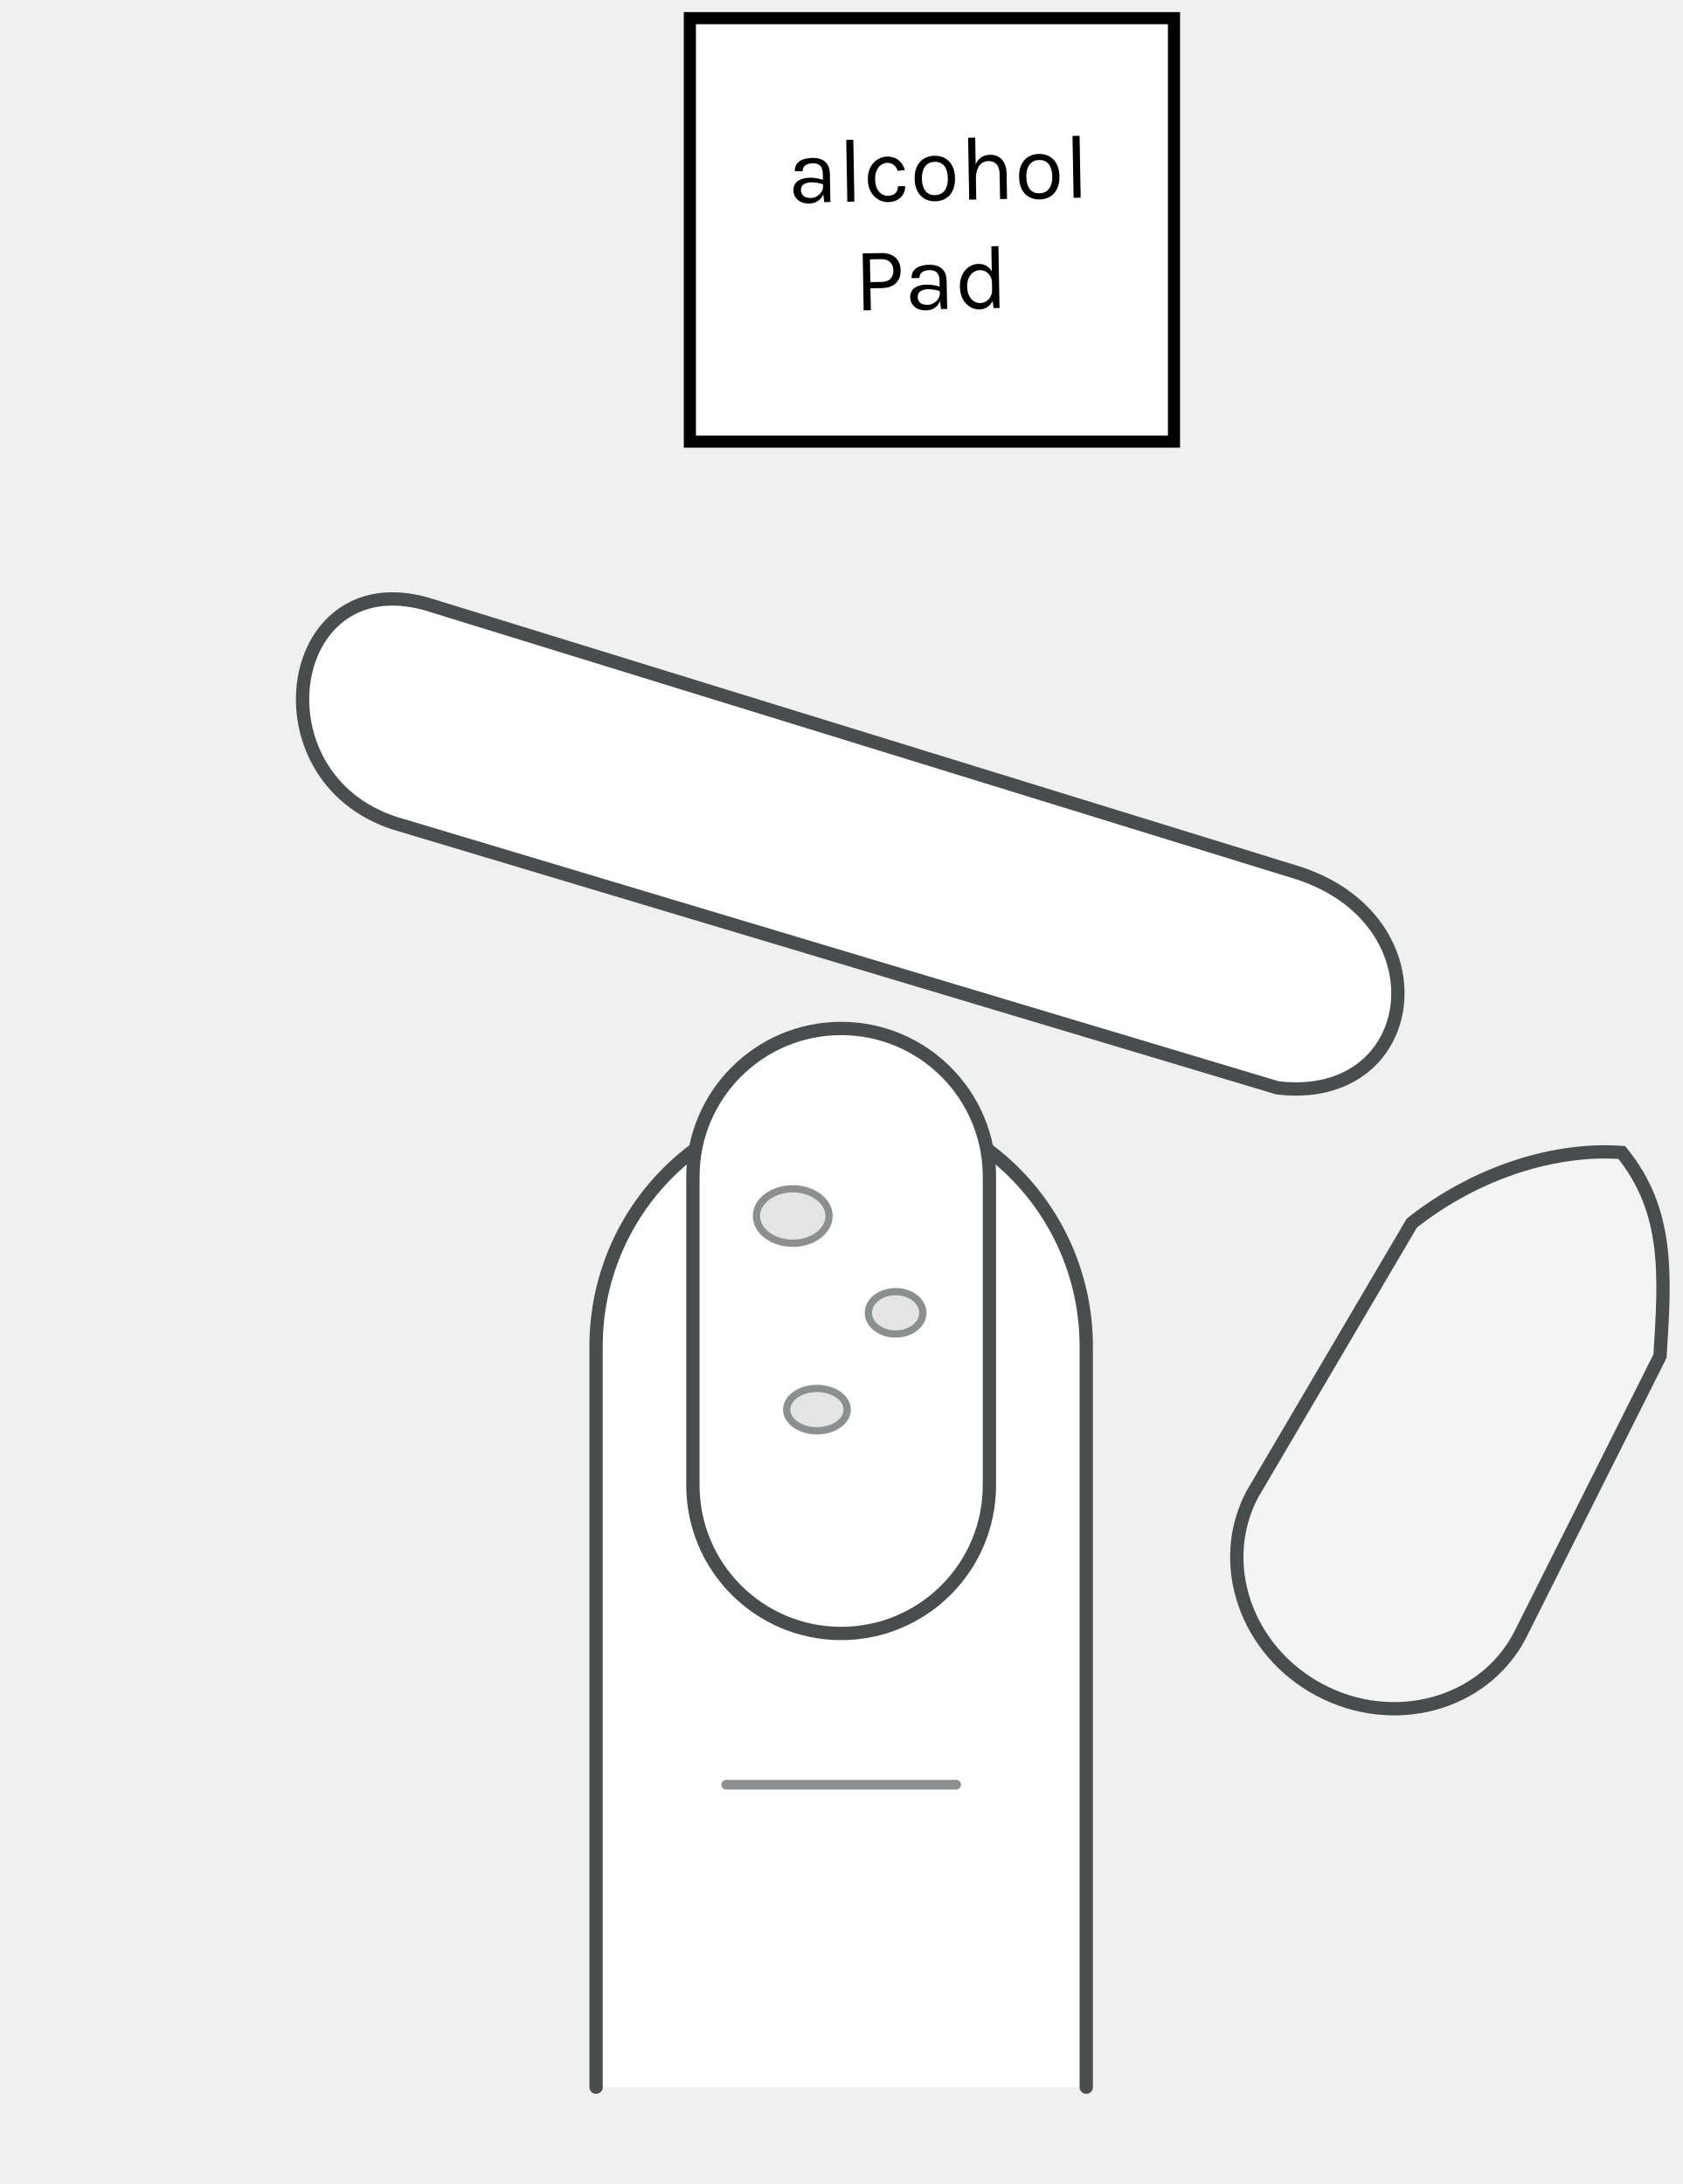
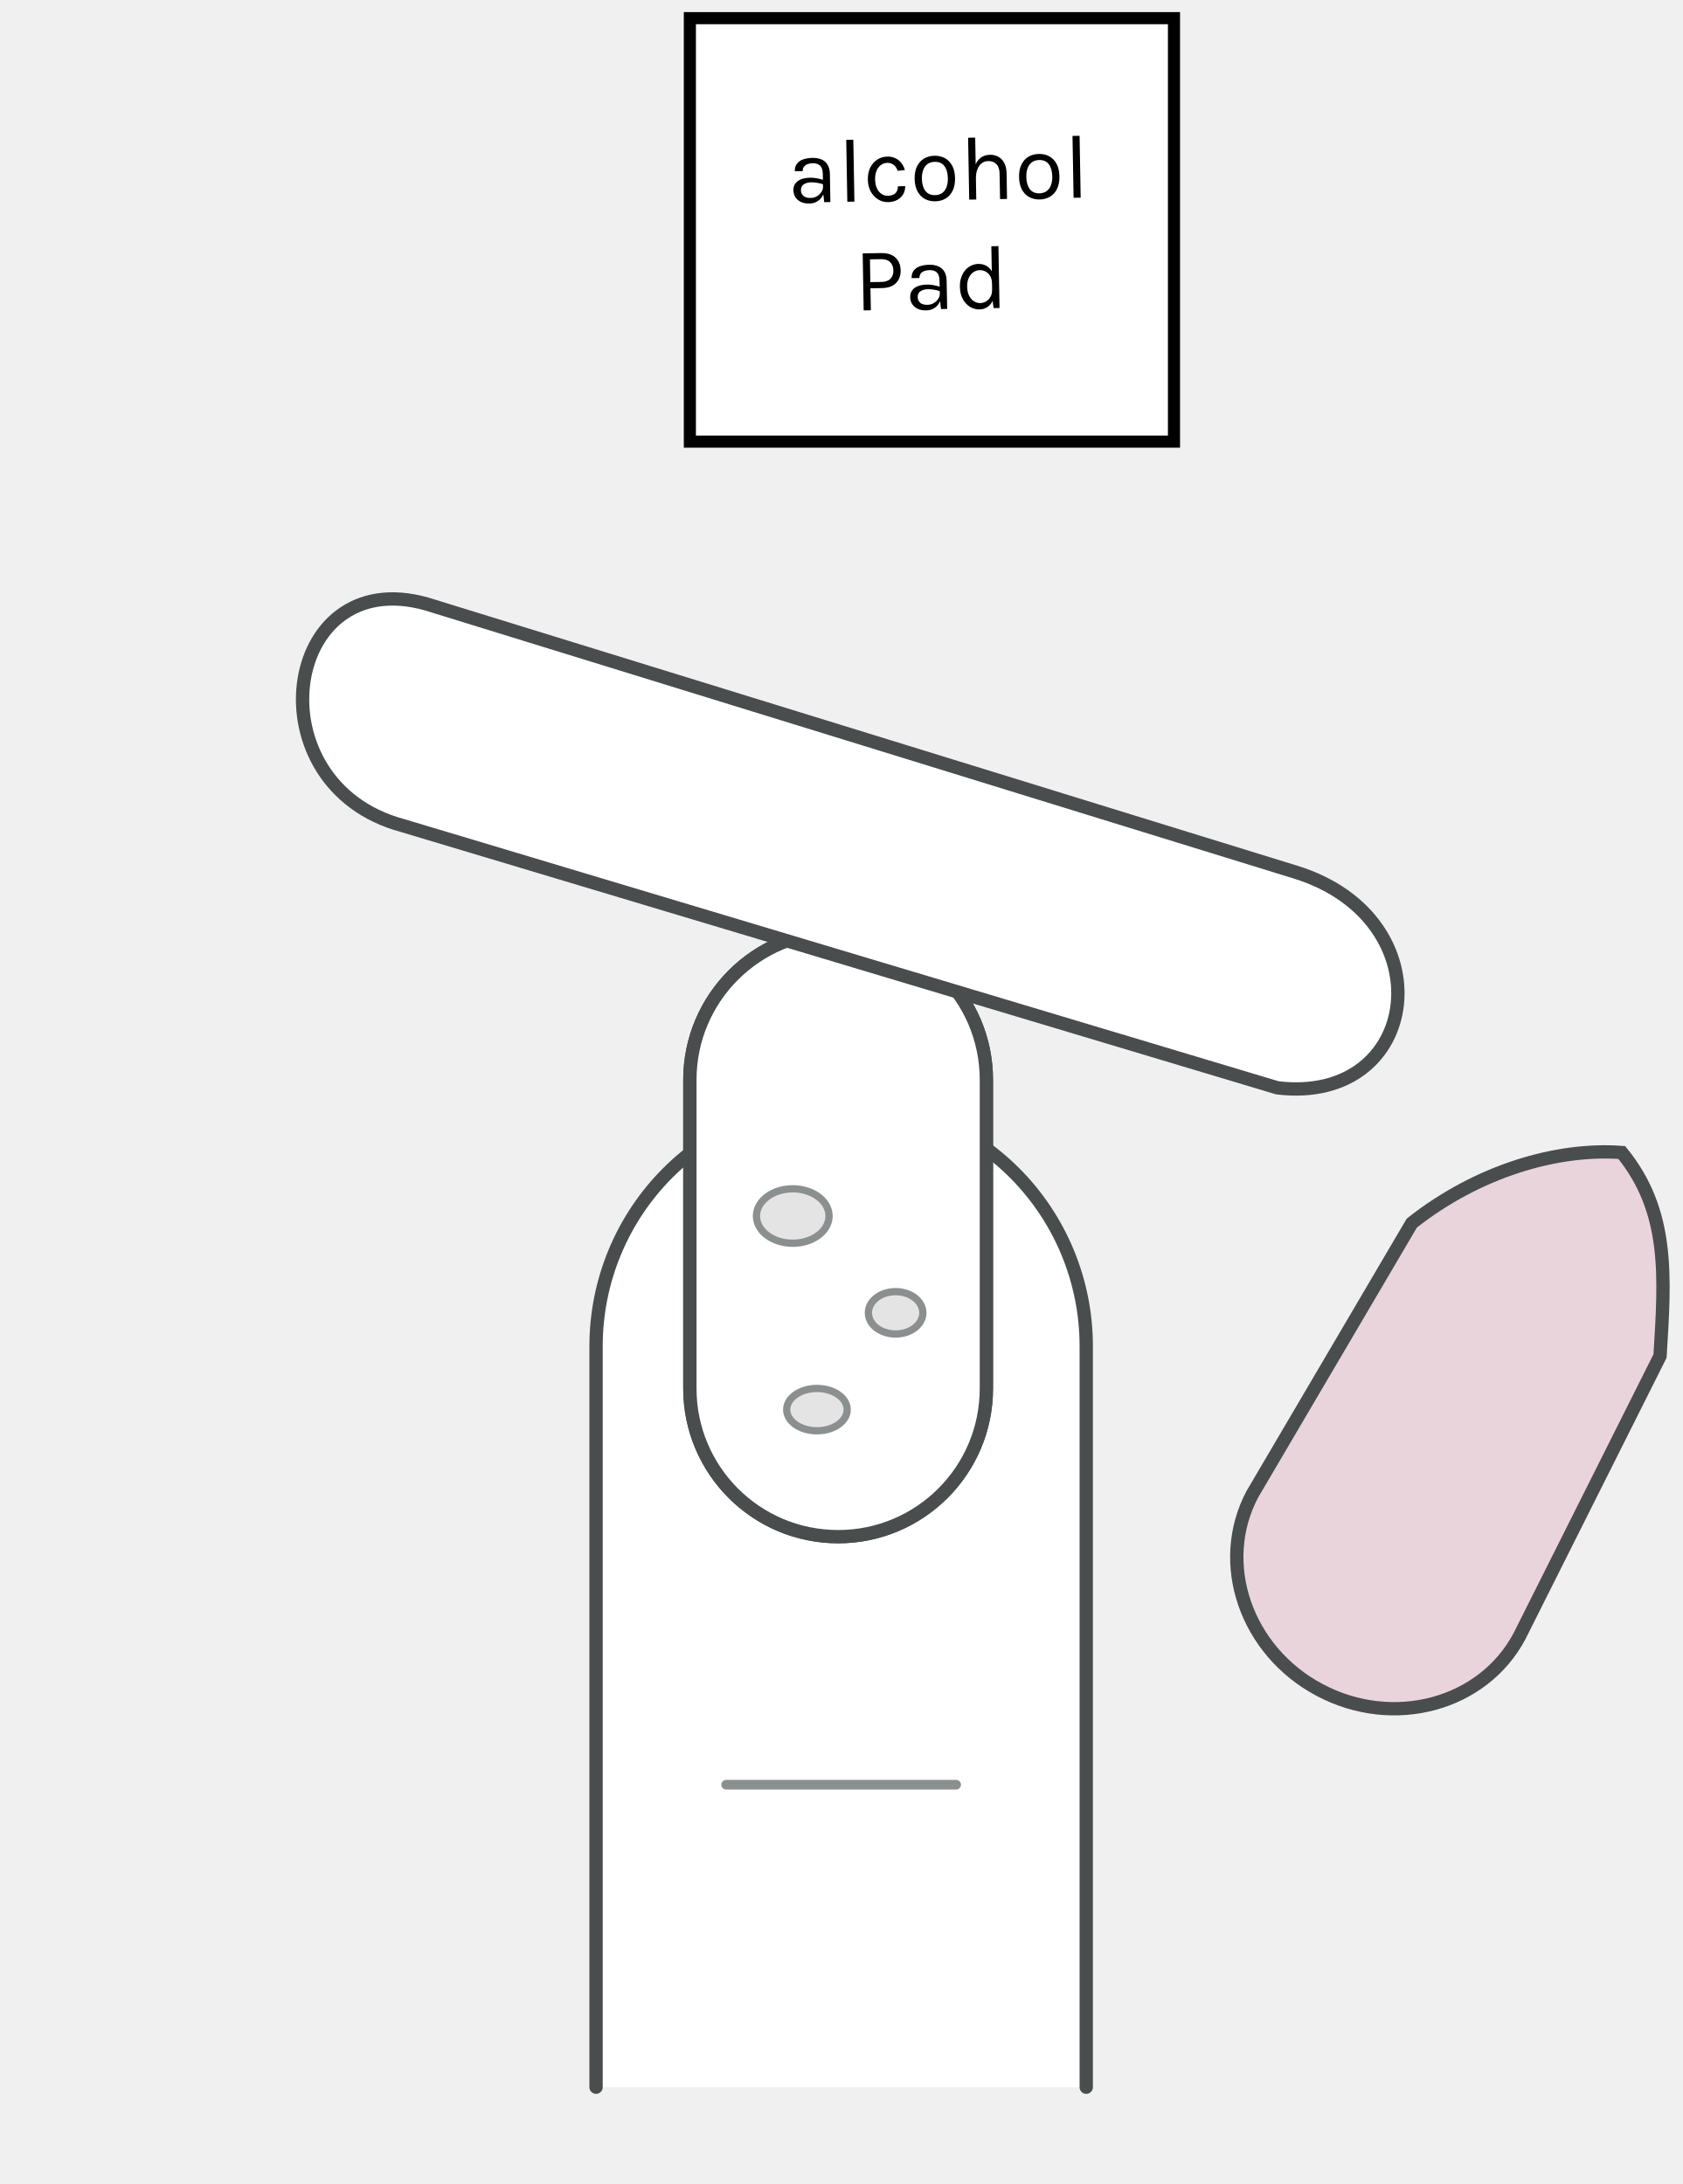
<svg xmlns="http://www.w3.org/2000/svg" width="278.00" height="361" viewBox="1291.00 35 278.00 361" fill="none">
  <path d="M1389.5 380V257.5C1389.5 246.759 1393.77 236.457 1401.36 228.862C1408.96 221.267 1419.26 217 1430 217C1440.74 217 1451.04 221.267 1458.64 228.862C1466.23 236.457 1470.5 246.759 1470.5 257.5V380" fill="white" stroke-width="2.2" stroke-linecap="round" stroke="#4A4D4D" />
  <path d="M1411 330H1449" stroke-width="1.6" stroke-linecap="round" stroke="#8C8F8F" />
-   <path d="M1454.5 229.5C1454.5 215.969 1443.53 205 1430 205C1416.47 205 1405.5 215.969 1405.5 229.5V280.5C1405.5 294.031 1416.47 305 1430 305C1443.53 305 1454.5 294.031 1454.5 280.5V229.5Z" fill="white" stroke-width="2.2" stroke="#4A4D4D" />
+   <path d="M1454 213.5C1454 199.969 1443.03 189 1429.5 189C1415.97 189 1405 199.969 1405 213.5V264.5C1405 278.031 1415.97 289 1429.5 289C1443.03 289 1454 278.031 1454 264.5V213.5Z" fill="white" stroke-width="2.2" stroke="#4A4D4D" />
+   <path d="M1454 213.5C1454 199.969 1443.03 189 1429.5 189C1415.97 189 1405 199.969 1405 213.5V264.5C1405 278.031 1415.97 289 1429.5 289C1443.03 289 1454 278.031 1454 264.5V213.5Z" fill="white" stroke-width="2.2" stroke="#4A4D4D" />
  <path d="M1422 240.5C1425.31 240.5 1428 238.485 1428 236C1428 233.515 1425.31 231.5 1422 231.5C1418.69 231.5 1416 233.515 1416 236C1416 238.485 1418.69 240.5 1422 240.5Z" fill="#E4E4E4" stroke-width="1.2" stroke="#8C8F8F" />
  <path d="M1439 255.5C1441.49 255.5 1443.5 253.933 1443.5 252C1443.5 250.067 1441.49 248.5 1439 248.5C1436.51 248.5 1434.5 250.067 1434.5 252C1434.5 253.933 1436.51 255.5 1439 255.5Z" fill="#E4E4E4" stroke-width="1.2" stroke="#8C8F8F" />
  <path d="M1426 271.5C1428.76 271.5 1431 269.933 1431 268C1431 266.067 1428.76 264.5 1426 264.5C1423.24 264.5 1421 266.067 1421 268C1421 269.933 1423.24 271.5 1426 271.5Z" fill="#E4E4E4" stroke-width="1.2" stroke="#8C8F8F" />
-   <path d="M1565.32 259.141C1566.14 245.849 1566.9 235.253 1559 225.5C1548.34 224.715 1535.29 228.496 1524.3 237.167L1497.96 281.966C1491.9 293.361 1496.87 307.853 1509.06 314.336C1521.25 320.818 1536.05 316.835 1542.1 305.44L1565.32 259.141Z" fill="#F4F4F4" stroke-width="2.2" stroke="#4A4D4D" />
+   <path d="M1565.32 259.141C1566.14 245.849 1566.9 235.253 1559 225.5C1548.34 224.715 1535.29 228.496 1524.3 237.167L1497.96 281.966C1491.9 293.361 1496.87 307.853 1509.06 314.336C1521.25 320.818 1536.05 316.835 1542.1 305.44L1565.32 259.141Z" fill="#EAD4DB" stroke-width="2.2" stroke="#4A4D4D" />
  <path d="M1361.47 134.825L1505.08 179.154C1530.01 186.863 1526.02 217.7 1502.09 214.809L1357.48 171.445C1332.55 164.699 1337.54 128.08 1361.47 134.825Z" fill="white" stroke-width="2.2" stroke-linecap="round" stroke-linejoin="round" stroke="#4A4D4D" />
  <path d="M1405 38H1485V108H1405V38Z" fill="white" stroke-width="2" stroke="black" />
  <path d="M1427.2 68.415L1427.02 66.843L1426.97 63.769C1426.96 63.124 1426.81 62.663 1426.53 62.388C1426.25 62.108 1425.84 61.973 1425.29 61.983C1424.98 61.988 1424.69 62.038 1424.44 62.132C1424.19 62.227 1424 62.37 1423.85 62.563C1423.71 62.75 1423.64 62.992 1423.64 63.286L1422.34 63.309C1422.33 62.789 1422.45 62.37 1422.7 62.05C1422.95 61.726 1423.29 61.49 1423.74 61.342C1424.18 61.189 1424.7 61.108 1425.27 61.098C1425.82 61.088 1426.31 61.172 1426.74 61.35C1427.17 61.527 1427.5 61.816 1427.75 62.217C1428 62.613 1428.13 63.133 1428.14 63.778L1428.22 68.397L1427.2 68.415ZM1424.76 68.638C1424.17 68.648 1423.68 68.552 1423.29 68.349C1422.9 68.145 1422.61 67.878 1422.41 67.546C1422.22 67.215 1422.12 66.864 1422.11 66.494C1422.1 66.009 1422.21 65.612 1422.45 65.303C1422.69 64.993 1423.02 64.765 1423.43 64.618C1423.85 64.466 1424.32 64.385 1424.85 64.376C1425.22 64.369 1425.6 64.4 1425.97 64.468C1426.36 64.537 1426.73 64.633 1427.09 64.757L1427.1 65.491C1426.8 65.377 1426.46 65.288 1426.08 65.224C1425.7 65.161 1425.36 65.132 1425.04 65.137C1424.56 65.146 1424.16 65.253 1423.83 65.459C1423.51 65.659 1423.35 65.997 1423.35 66.472C1423.36 66.822 1423.49 67.12 1423.75 67.365C1424 67.611 1424.41 67.729 1424.97 67.719C1425.36 67.712 1425.7 67.616 1426.01 67.431C1426.32 67.24 1426.57 67.006 1426.74 66.728C1426.92 66.45 1427.01 66.173 1427 65.898L1427.29 65.893C1427.3 66.373 1427.2 66.82 1427 67.234C1426.8 67.647 1426.51 67.982 1426.13 68.239C1425.75 68.496 1425.29 68.629 1424.76 68.638ZM1431.02 68.348L1430.84 58.12L1432.01 58.099L1432.19 68.328L1431.02 68.348ZM1437.75 68.411C1437.17 68.421 1436.63 68.275 1436.13 67.974C1435.63 67.673 1435.22 67.242 1434.9 66.683C1434.59 66.123 1434.42 65.458 1434.41 64.689C1434.4 63.899 1434.54 63.221 1434.83 62.656C1435.13 62.09 1435.52 61.656 1436.01 61.352C1436.5 61.049 1437.04 60.892 1437.61 60.882C1438.02 60.875 1438.38 60.931 1438.71 61.05C1439.03 61.165 1439.32 61.327 1439.56 61.538C1439.81 61.749 1440.01 61.99 1440.17 62.262C1440.33 62.53 1440.45 62.812 1440.53 63.111L1439.34 63.237C1439.2 62.824 1438.99 62.501 1438.69 62.266C1438.39 62.026 1438.04 61.91 1437.62 61.917C1437.26 61.923 1436.93 62.032 1436.62 62.242C1436.31 62.447 1436.06 62.754 1435.88 63.163C1435.69 63.566 1435.6 64.068 1435.61 64.668C1435.62 65.222 1435.72 65.703 1435.9 66.11C1436.09 66.512 1436.34 66.823 1436.65 67.042C1436.96 67.262 1437.32 67.368 1437.71 67.361C1438.27 67.351 1438.69 67.209 1438.97 66.934C1439.25 66.654 1439.39 66.272 1439.38 65.787L1440.58 65.766C1440.59 66.266 1440.48 66.713 1440.25 67.107C1440.02 67.501 1439.69 67.814 1439.26 68.047C1438.84 68.279 1438.33 68.4 1437.75 68.411ZM1445.55 68.274C1444.91 68.285 1444.33 68.153 1443.82 67.877C1443.32 67.601 1442.92 67.185 1442.62 66.63C1442.32 66.075 1442.16 65.388 1442.14 64.568C1442.13 63.743 1442.26 63.051 1442.54 62.491C1442.82 61.926 1443.21 61.497 1443.71 61.203C1444.21 60.909 1444.78 60.757 1445.42 60.745C1446.06 60.734 1446.64 60.867 1447.14 61.143C1447.65 61.419 1448.05 61.834 1448.35 62.389C1448.65 62.939 1448.8 63.627 1448.82 64.451C1448.83 65.271 1448.7 65.964 1448.42 66.529C1448.14 67.094 1447.76 67.523 1447.26 67.817C1446.76 68.111 1446.19 68.263 1445.55 68.274ZM1445.51 67.255C1445.97 67.247 1446.36 67.13 1446.69 66.904C1447.01 66.674 1447.25 66.352 1447.4 65.939C1447.57 65.526 1447.64 65.037 1447.63 64.472C1447.62 63.617 1447.43 62.948 1447.07 62.464C1446.7 61.976 1446.17 61.737 1445.47 61.75C1445 61.758 1444.6 61.877 1444.28 62.108C1443.97 62.334 1443.73 62.655 1443.57 63.073C1443.41 63.486 1443.33 63.977 1443.34 64.547C1443.36 65.392 1443.55 66.059 1443.91 66.548C1444.28 67.031 1444.81 67.267 1445.51 67.255ZM1456.26 67.907L1456.18 63.693C1456.17 63.008 1456 62.491 1455.66 62.141C1455.33 61.787 1454.88 61.615 1454.32 61.625C1453.89 61.632 1453.52 61.756 1453.21 61.997C1452.9 62.237 1452.66 62.579 1452.5 63.022C1452.33 63.46 1452.26 63.981 1452.27 64.586L1451.82 64.594C1451.8 63.759 1451.9 63.045 1452.11 62.451C1452.32 61.857 1452.63 61.402 1453.05 61.084C1453.47 60.762 1453.98 60.596 1454.58 60.585C1455.15 60.575 1455.63 60.694 1456.04 60.942C1456.45 61.185 1456.76 61.54 1456.99 62.006C1457.21 62.472 1457.33 63.027 1457.34 63.672L1457.41 67.887L1456.26 67.907ZM1451.16 67.996L1450.98 57.768L1452.15 57.747L1452.33 67.976L1451.16 67.996ZM1462.81 67.972C1462.16 67.984 1461.59 67.851 1461.08 67.575C1460.57 67.299 1460.17 66.883 1459.87 66.329C1459.57 65.774 1459.41 65.086 1459.4 64.266C1459.38 63.442 1459.52 62.749 1459.8 62.189C1460.08 61.624 1460.46 61.195 1460.96 60.901C1461.46 60.607 1462.03 60.455 1462.68 60.444C1463.32 60.432 1463.89 60.565 1464.39 60.841C1464.9 61.117 1465.31 61.533 1465.6 62.088C1465.9 62.638 1466.06 63.325 1466.07 64.15C1466.09 64.97 1465.95 65.662 1465.67 66.227C1465.4 66.792 1465.01 67.221 1464.51 67.515C1464.01 67.809 1463.45 67.961 1462.81 67.972ZM1462.76 66.953C1463.22 66.945 1463.62 66.828 1463.94 66.602C1464.26 66.372 1464.5 66.05 1464.66 65.637C1464.82 65.224 1464.9 64.735 1464.89 64.17C1464.87 63.316 1464.68 62.646 1464.32 62.163C1463.96 61.674 1463.42 61.436 1462.72 61.448C1462.25 61.456 1461.86 61.575 1461.54 61.806C1461.22 62.032 1460.98 62.353 1460.82 62.771C1460.66 63.184 1460.59 63.675 1460.6 64.245C1460.61 65.09 1460.8 65.757 1461.16 66.246C1461.53 66.729 1462.06 66.965 1462.76 66.953ZM1468.41 67.694L1468.23 57.466L1469.4 57.445L1469.58 67.674L1468.41 67.694ZM1433.72 86.304L1433.56 76.885L1436.59 76.832C1437.62 76.814 1438.42 77.063 1438.97 77.578C1439.53 78.088 1439.82 78.791 1439.83 79.686C1439.85 80.571 1439.58 81.278 1439.04 81.808C1438.51 82.332 1437.72 82.603 1436.69 82.621L1434.84 82.654L1434.91 86.283L1433.72 86.304ZM1434.82 81.634L1436.67 81.602C1437.32 81.59 1437.82 81.414 1438.15 81.073C1438.48 80.732 1438.64 80.277 1438.63 79.707C1438.62 79.127 1438.44 78.668 1438.1 78.329C1437.76 77.99 1437.26 77.826 1436.6 77.837L1434.76 77.869L1434.82 81.634ZM1446.5 86.08L1446.32 84.508L1446.26 81.434C1446.25 80.789 1446.11 80.329 1445.83 80.054C1445.55 79.773 1445.13 79.638 1444.58 79.648C1444.27 79.653 1443.99 79.703 1443.74 79.798C1443.49 79.892 1443.29 80.035 1443.14 80.228C1443 80.416 1442.93 80.657 1442.94 80.952L1441.64 80.975C1441.63 80.455 1441.75 80.035 1442 79.716C1442.25 79.391 1442.59 79.155 1443.03 79.007C1443.48 78.855 1443.99 78.773 1444.57 78.763C1445.12 78.753 1445.61 78.837 1446.03 79.015C1446.46 79.192 1446.8 79.482 1447.05 79.882C1447.29 80.278 1447.42 80.798 1447.43 81.443L1447.52 86.063L1446.5 86.08ZM1444.05 86.303C1443.46 86.313 1442.97 86.217 1442.59 86.014C1442.2 85.811 1441.91 85.543 1441.71 85.212C1441.51 84.88 1441.41 84.529 1441.41 84.159C1441.4 83.674 1441.51 83.277 1441.75 82.968C1441.98 82.659 1442.31 82.43 1442.73 82.283C1443.15 82.131 1443.62 82.05 1444.14 82.041C1444.52 82.034 1444.89 82.065 1445.27 82.134C1445.65 82.202 1446.02 82.298 1446.39 82.422L1446.4 83.157C1446.1 83.042 1445.76 82.953 1445.37 82.889C1445 82.826 1444.65 82.797 1444.34 82.803C1443.86 82.811 1443.45 82.918 1443.13 83.124C1442.8 83.325 1442.64 83.662 1442.65 84.137C1442.66 84.487 1442.79 84.785 1443.04 85.031C1443.3 85.276 1443.71 85.394 1444.26 85.384C1444.65 85.377 1445 85.281 1445.31 85.096C1445.62 84.906 1445.86 84.671 1446.04 84.393C1446.22 84.115 1446.31 83.838 1446.3 83.563L1446.59 83.558C1446.59 84.038 1446.5 84.485 1446.29 84.899C1446.1 85.312 1445.81 85.647 1445.43 85.904C1445.05 86.161 1444.59 86.294 1444.05 86.303ZM1452.88 86.149C1452.3 86.159 1451.77 86.013 1451.28 85.712C1450.79 85.405 1450.39 84.972 1450.09 84.412C1449.79 83.847 1449.64 83.18 1449.62 82.41C1449.61 81.645 1449.74 80.98 1450.02 80.415C1450.29 79.851 1450.66 79.414 1451.13 79.106C1451.6 78.793 1452.11 78.631 1452.68 78.621C1453.2 78.612 1453.66 78.731 1454.06 78.979C1454.47 79.227 1454.78 79.589 1455.01 80.066C1455.24 80.542 1455.36 81.12 1455.37 81.799L1454.92 81.807C1454.92 81.332 1454.81 80.934 1454.62 80.612C1454.43 80.291 1454.18 80.05 1453.88 79.89C1453.57 79.726 1453.25 79.646 1452.91 79.652C1452.52 79.659 1452.16 79.775 1451.84 80.001C1451.52 80.222 1451.27 80.536 1451.08 80.944C1450.9 81.348 1450.81 81.829 1450.82 82.389C1450.83 82.959 1450.94 83.447 1451.13 83.854C1451.34 84.26 1451.6 84.571 1451.92 84.785C1452.25 85 1452.61 85.103 1453 85.097C1453.33 85.091 1453.64 85 1453.93 84.825C1454.24 84.65 1454.48 84.398 1454.67 84.07C1454.86 83.736 1454.95 83.337 1454.94 82.872L1455.39 82.864C1455.4 83.559 1455.3 84.151 1455.08 84.64C1454.86 85.124 1454.56 85.494 1454.17 85.751C1453.79 86.008 1453.36 86.14 1452.88 86.149ZM1455.19 85.928L1454.97 84.252L1454.82 75.703L1455.99 75.683L1456.17 85.911L1455.19 85.928Z" fill="black" />
</svg>
